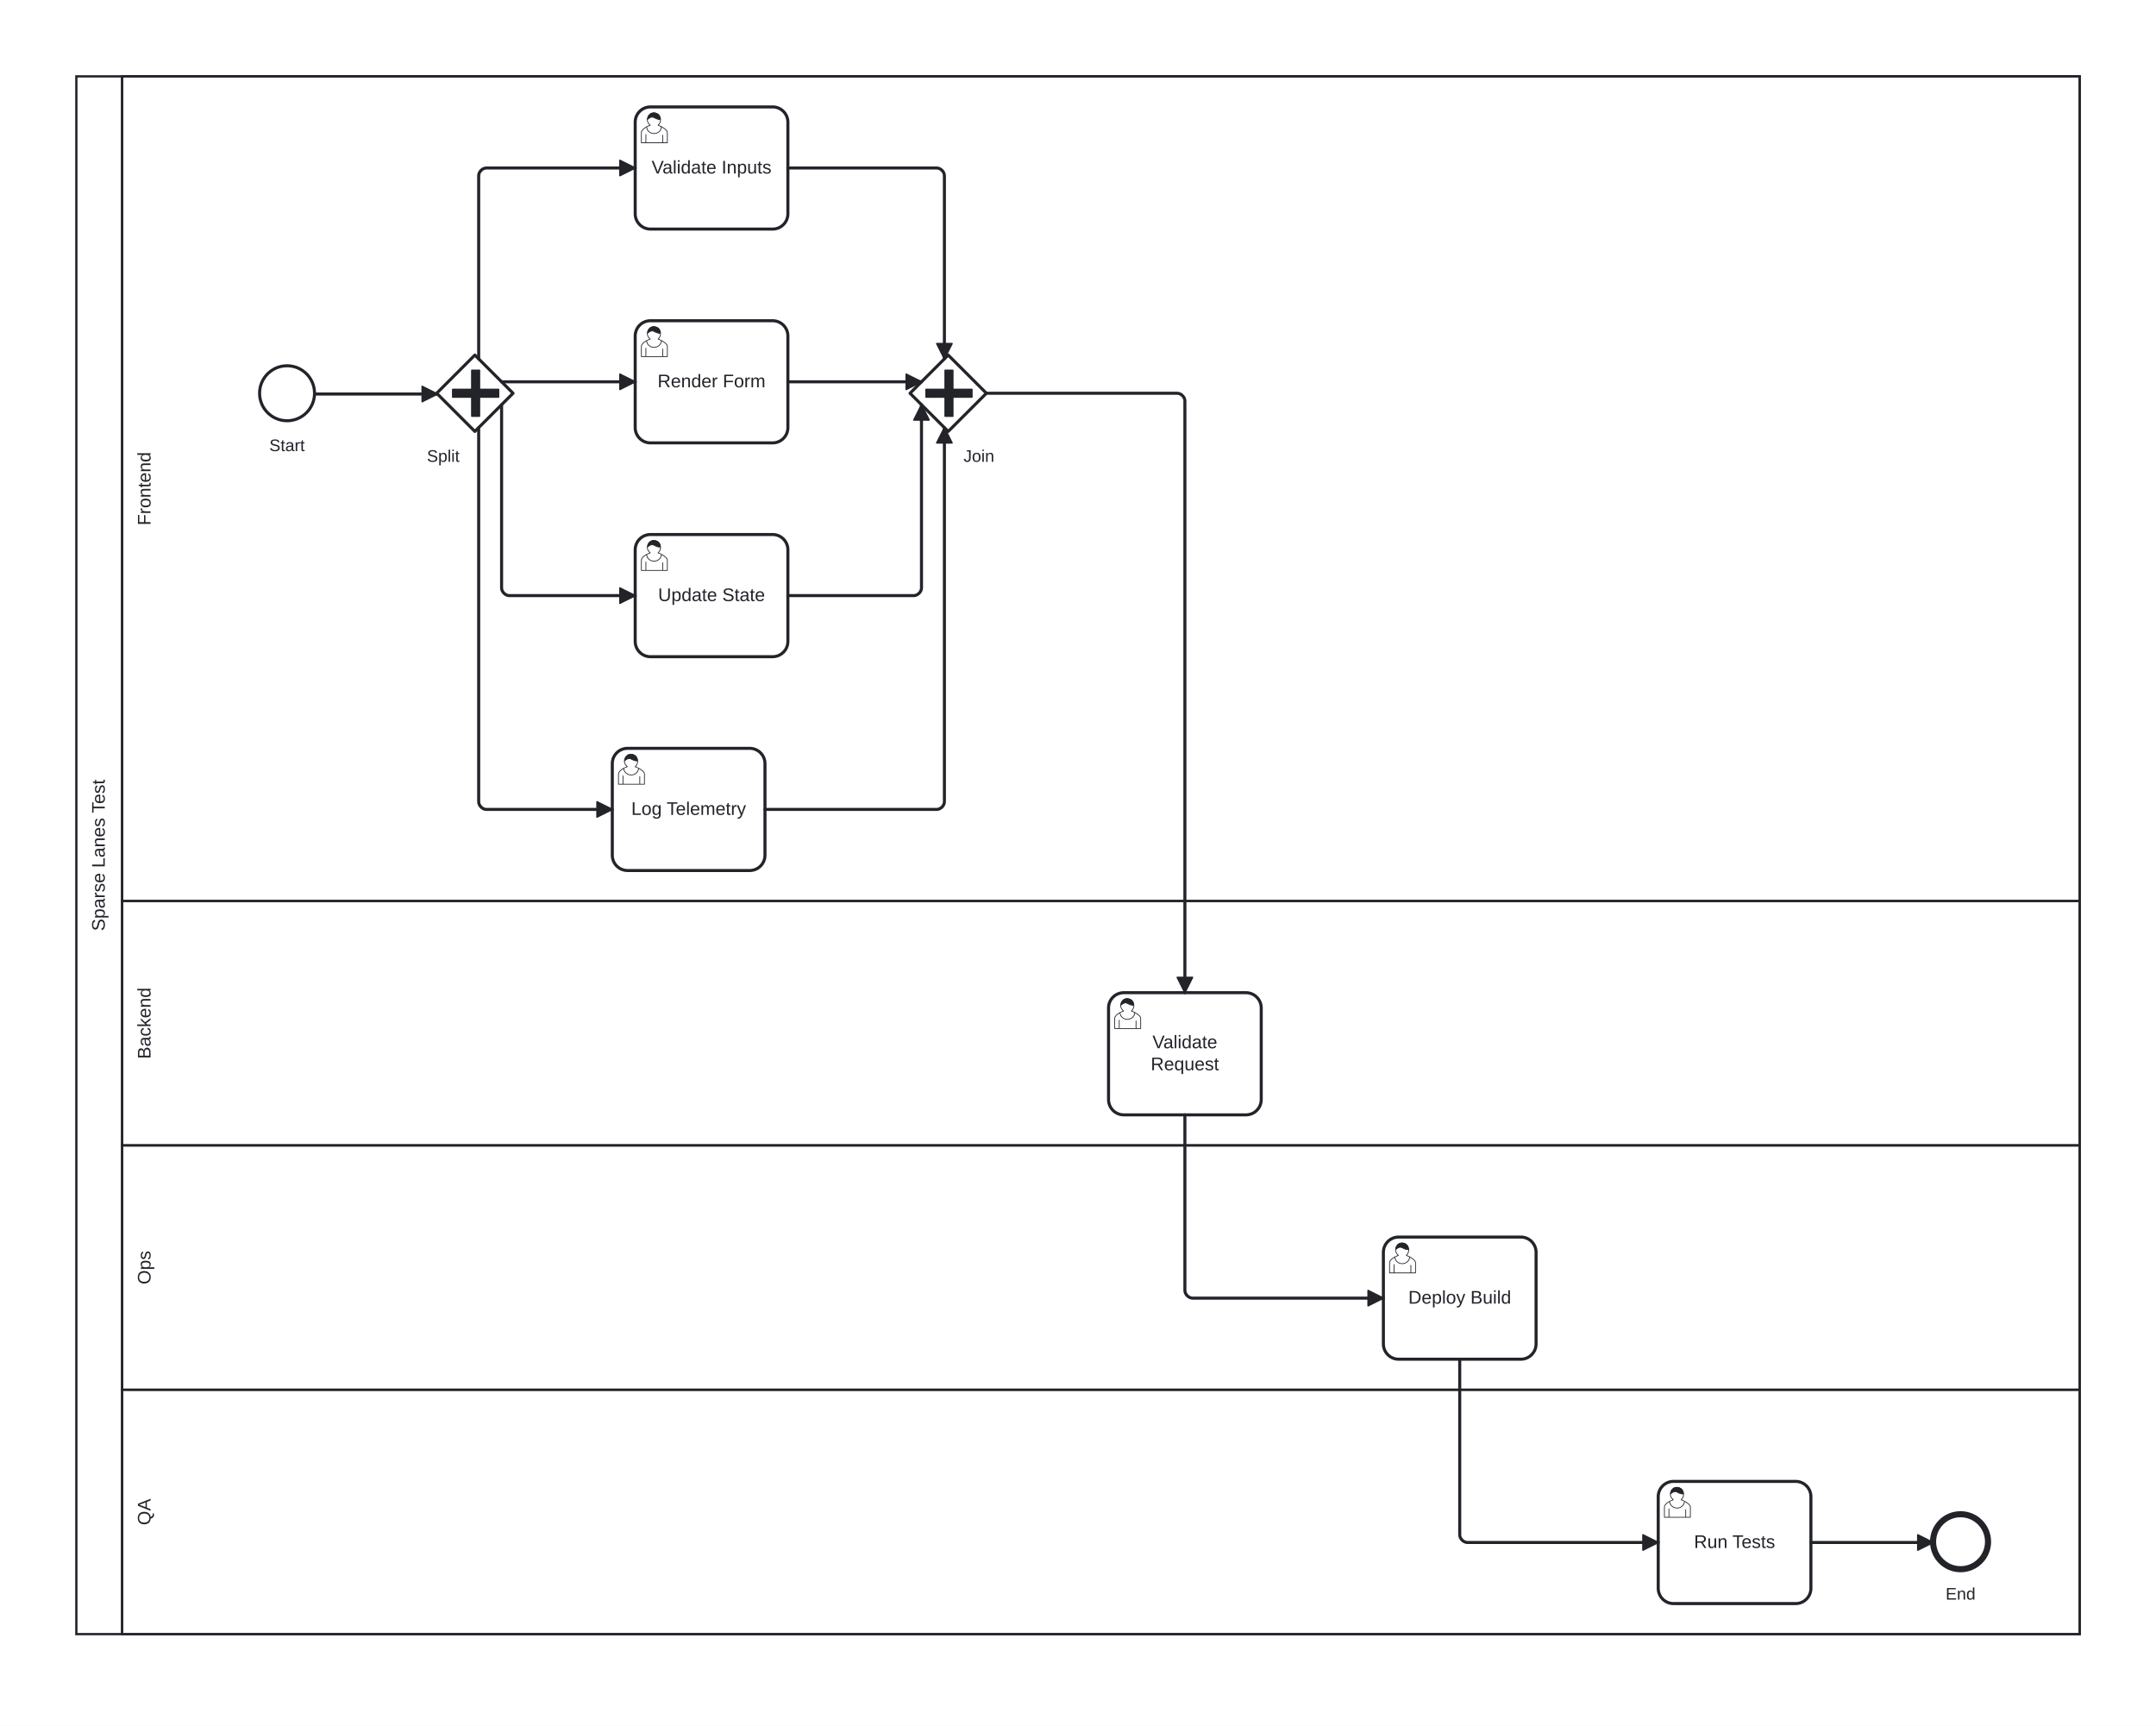
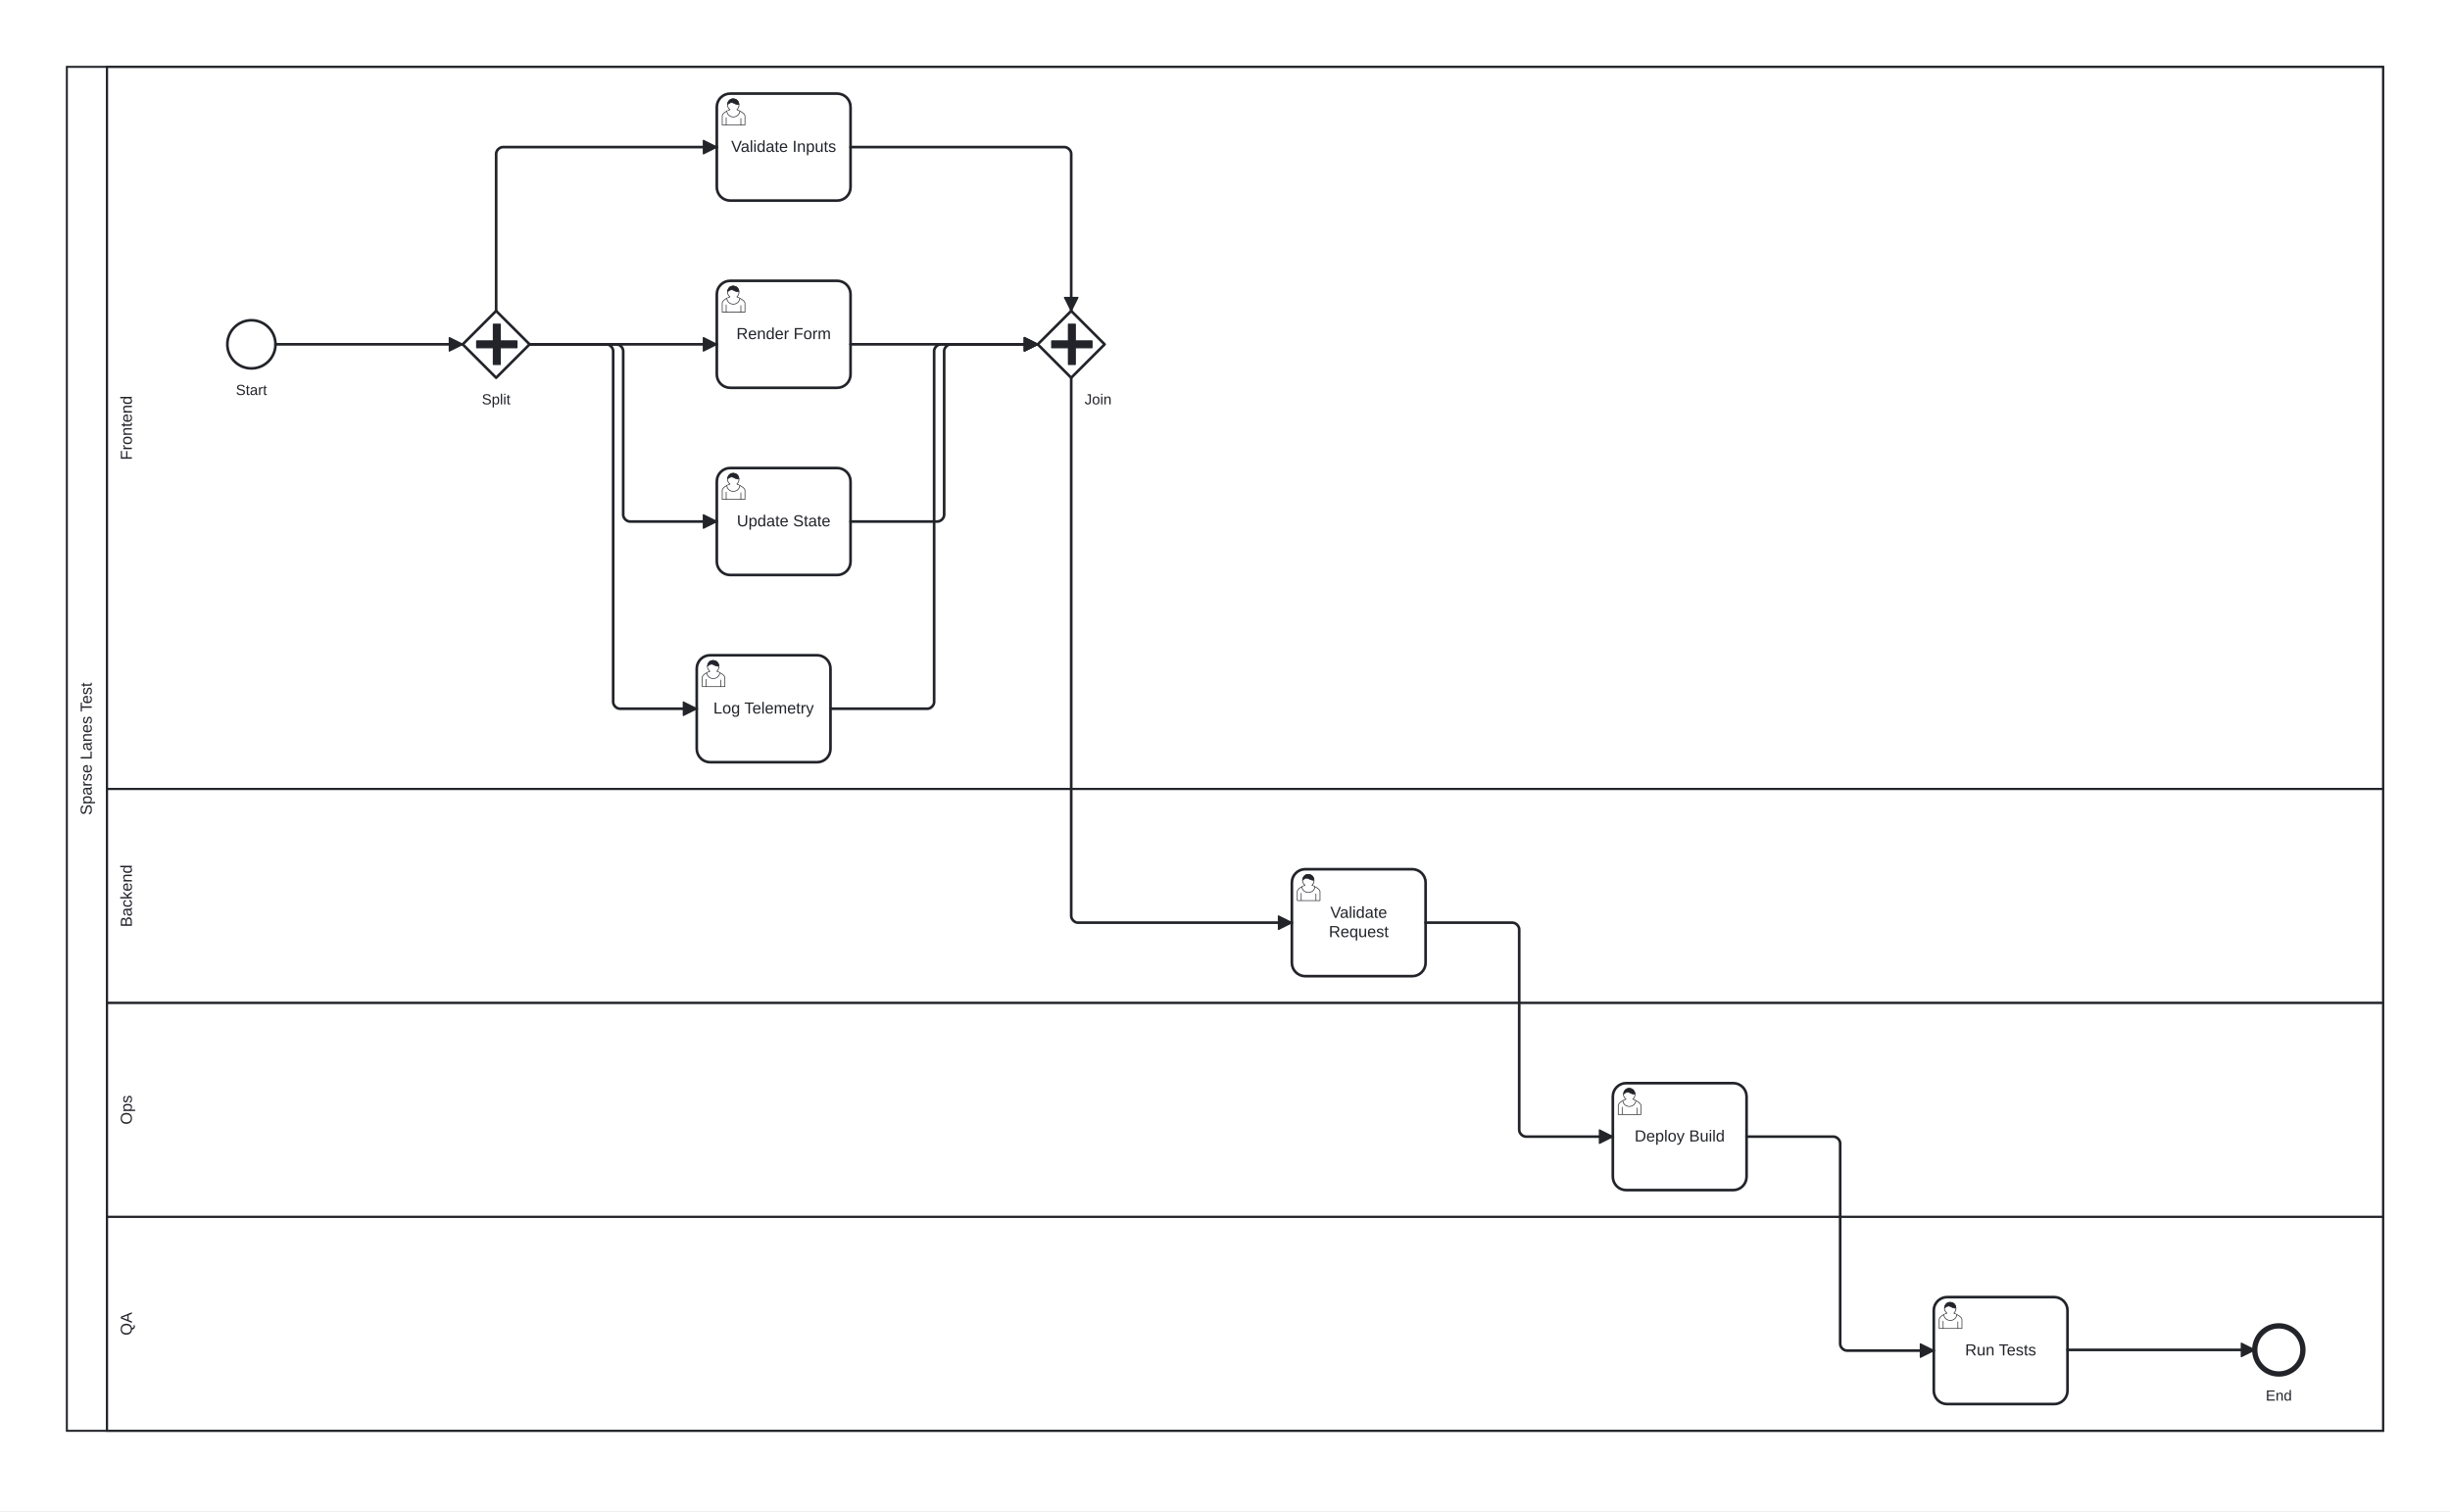
- <svg xmlns="http://www.w3.org/2000/svg" width="1412" height="1130" viewBox="0 0 1412 1130" font-family="Arial, sans-serif">
+ <svg xmlns="http://www.w3.org/2000/svg" width="1832" height="1130" viewBox="0 0 1832 1130" font-family="Arial, sans-serif">
  <defs>
    <marker id="seq-end" viewBox="0 0 20 20" refX="11" refY="10" markerWidth="10" markerHeight="10" orient="auto">
      <path d="M 1 5 L 11 10 L 1 15 Z" fill="#22242a" stroke="#22242a" stroke-width="1" stroke-linecap="round" stroke-linejoin="round" />
    </marker>
    <marker id="seq-default-src" viewBox="0 0 20 20" refX="0" refY="10" markerWidth="10" markerHeight="10" orient="auto">
      <path d="M 6 4 L 10 16" fill="none" stroke="#22242a" stroke-width="2" stroke-linecap="round" />
    </marker>
    <marker id="seq-conditional-src" viewBox="0 0 20 20" refX="-1" refY="10" markerWidth="10" markerHeight="10" orient="auto">
      <path d="M 0 10 L 8 6 L 16 10 L 8 14 Z" fill="#ffffff" stroke="#22242a" stroke-width="2" stroke-linejoin="round" />
    </marker>
    <marker id="msg-start" viewBox="0 0 20 20" refX="6" refY="6" markerWidth="20" markerHeight="20" orient="auto">
      <circle cx="6" cy="6" r="3.5" fill="#ffffff" stroke="#22242a" stroke-width="1" stroke-dasharray="10000, 1" />
    </marker>
    <marker id="msg-end" viewBox="0 0 20 20" refX="8.5" refY="5" markerWidth="20" markerHeight="20" orient="auto">
      <path d="m 1 5 l 0 -3 l 7 3 l -7 3 z" fill="#ffffff" stroke="#22242a" stroke-width="1" stroke-linecap="round" stroke-linejoin="round" stroke-dasharray="10000, 1" />
    </marker>
    <marker id="assoc-end" viewBox="0 0 20 20" refX="11" refY="10" markerWidth="10" markerHeight="10" orient="auto">
      <path d="M 1 5 L 11 10 L 1 15" fill="none" stroke="#22242a" stroke-width="1.5" stroke-linecap="round" stroke-linejoin="round" stroke-dasharray="10000, 1" />
    </marker>
  </defs>
-   <rect width="1412" height="1130" fill="#ffffff" />
-   <rect x="50" y="50" width="1312" height="1020" fill="#ffffff" fill-opacity="0.95" stroke="#22242a" stroke-width="1.5" />
+   <rect width="1832" height="1130" fill="#ffffff" />
+   <rect x="50" y="50" width="1732" height="1020" fill="#ffffff" fill-opacity="0.95" stroke="#22242a" stroke-width="1.5" />
  <path d="M 80 50 L 80 1070" stroke="#22242a" stroke-width="1.5" fill="none" />
  <text x="68.6" y="560" text-anchor="middle" font-size="12" fill="#22242a" transform="rotate(-90,68.6,560)">Sparse Lanes Test</text>
-   <rect x="80" y="50" width="1282" height="540" fill="#ffffff" fill-opacity="0.25" stroke="#22242a" stroke-width="1.5" />
+   <rect x="80" y="50" width="1702" height="540" fill="#ffffff" fill-opacity="0.25" stroke="#22242a" stroke-width="1.5" />
  <text x="98.6" y="320" text-anchor="middle" font-size="12" fill="#22242a" transform="rotate(-90,98.6,320)">Frontend</text>
-   <rect x="80" y="590" width="1282" height="160" fill="#ffffff" fill-opacity="0.25" stroke="#22242a" stroke-width="1.5" />
+   <rect x="80" y="590" width="1702" height="160" fill="#ffffff" fill-opacity="0.25" stroke="#22242a" stroke-width="1.5" />
  <text x="98.6" y="670" text-anchor="middle" font-size="12" fill="#22242a" transform="rotate(-90,98.6,670)">Backend</text>
-   <rect x="80" y="750" width="1282" height="160" fill="#ffffff" fill-opacity="0.25" stroke="#22242a" stroke-width="1.5" />
+   <rect x="80" y="750" width="1702" height="160" fill="#ffffff" fill-opacity="0.25" stroke="#22242a" stroke-width="1.5" />
  <text x="98.6" y="830" text-anchor="middle" font-size="12" fill="#22242a" transform="rotate(-90,98.6,830)">Ops</text>
-   <rect x="80" y="910" width="1282" height="160" fill="#ffffff" fill-opacity="0.25" stroke="#22242a" stroke-width="1.5" />
+   <rect x="80" y="910" width="1702" height="160" fill="#ffffff" fill-opacity="0.25" stroke="#22242a" stroke-width="1.5" />
  <text x="98.6" y="990" text-anchor="middle" font-size="12" fill="#22242a" transform="rotate(-90,98.6,990)">QA</text>
  <g data-element-id="s">
    <circle cx="188" cy="257.5" r="18" fill="#ffffff" fill-opacity="0.95" stroke="#22242a" stroke-width="2" />
    <text text-anchor="middle" font-size="11" fill="#22242a">
      <tspan x="188" y="295.4">Start</tspan>
    </text>
  </g>
  <g data-element-id="split">
-     <polygon points="311,232.5 336,257.5 311,282.5 286,257.5" fill="#ffffff" fill-opacity="0.95" stroke="#22242a" stroke-width="2" stroke-linejoin="round" />
-     <g transform="translate(286,232.5)">
+     <polygon points="371,232.5 396,257.5 371,282.5 346,257.5" fill="#ffffff" fill-opacity="0.95" stroke="#22242a" stroke-width="2" stroke-linejoin="round" />
+     <g transform="translate(346,232.5)">
      <path d="m 23,10 0,12.5 -12.5,0 0,5 12.5,0 0,12.5 5,0 0,-12.5 12.5,0 0,-5 -12.5,0 0,-12.5 -5,0 z" fill="#22242a" stroke="#22242a" stroke-width="1" stroke-linecap="round" stroke-linejoin="round" />
    </g>
    <text text-anchor="middle" font-size="11" fill="#22242a">
-       <tspan x="290.3" y="302.4">Split</tspan>
+       <tspan x="371" y="302.4">Split</tspan>
    </text>
  </g>
  <g data-element-id="a1">
-     <rect x="416" y="70" width="100" height="80" rx="10" ry="10" fill="#ffffff" fill-opacity="0.95" stroke="#22242a" stroke-width="2" />
-     <text x="466" y="113.6" text-anchor="middle" font-size="12" fill="#22242a">Validate Inputs</text>
-     <g transform="translate(416,70)">
+     <rect x="536" y="70" width="100" height="80" rx="10" ry="10" fill="#ffffff" fill-opacity="0.95" stroke="#22242a" stroke-width="2" />
+     <text x="586" y="113.6" text-anchor="middle" font-size="12" fill="#22242a">Validate Inputs</text>
+     <g transform="translate(536,70)">
      <path d="m 15,12 c 0.909,-0.845 1.594,-2.049 1.594,-3.385 0,-2.554 -1.805,-4.622 -4.357,-4.622 -2.552,0 -4.288,2.068 -4.288,4.622 0,1.348 0.974,2.562 1.896,3.405 -0.529,0.187 -5.669,2.097 -5.794,4.756 v 6.718 h 17 v -6.718 c 0,-2.298 -5.528,-4.595 -6.051,-4.776 zm -8,6 l 0,5.5 m 11,0 l 0,-5" fill="#ffffff" stroke="#22242a" stroke-width="0.5" stroke-linecap="round" stroke-linejoin="round" />
      <path d="m 15,12 m 2.162,1.009 c 0,2.447 -2.158,4.431 -4.821,4.431 -2.665,0 -4.822,-1.981 -4.822,-4.431 " fill="#ffffff" stroke="#22242a" stroke-width="0.5" stroke-linecap="round" stroke-linejoin="round" />
      <path d="m 15,12 m -6.9,-3.80 c 0,0 2.251,-2.358 4.274,-1.177 2.024,1.181 4.221,1.537 4.124,0.965 -0.098,-0.57 -0.117,-3.791 -4.191,-4.136 -3.575,0.001 -4.208,3.367 -4.207,4.348 z" fill="#22242a" stroke="#22242a" stroke-width="0.5" stroke-linecap="round" stroke-linejoin="round" />
    </g>
  </g>
  <g data-element-id="a2">
-     <rect x="416" y="210" width="100" height="80" rx="10" ry="10" fill="#ffffff" fill-opacity="0.95" stroke="#22242a" stroke-width="2" />
-     <text x="466" y="253.6" text-anchor="middle" font-size="12" fill="#22242a">Render Form</text>
-     <g transform="translate(416,210)">
+     <rect x="536" y="210" width="100" height="80" rx="10" ry="10" fill="#ffffff" fill-opacity="0.95" stroke="#22242a" stroke-width="2" />
+     <text x="586" y="253.6" text-anchor="middle" font-size="12" fill="#22242a">Render Form</text>
+     <g transform="translate(536,210)">
      <path d="m 15,12 c 0.909,-0.845 1.594,-2.049 1.594,-3.385 0,-2.554 -1.805,-4.622 -4.357,-4.622 -2.552,0 -4.288,2.068 -4.288,4.622 0,1.348 0.974,2.562 1.896,3.405 -0.529,0.187 -5.669,2.097 -5.794,4.756 v 6.718 h 17 v -6.718 c 0,-2.298 -5.528,-4.595 -6.051,-4.776 zm -8,6 l 0,5.5 m 11,0 l 0,-5" fill="#ffffff" stroke="#22242a" stroke-width="0.5" stroke-linecap="round" stroke-linejoin="round" />
      <path d="m 15,12 m 2.162,1.009 c 0,2.447 -2.158,4.431 -4.821,4.431 -2.665,0 -4.822,-1.981 -4.822,-4.431 " fill="#ffffff" stroke="#22242a" stroke-width="0.5" stroke-linecap="round" stroke-linejoin="round" />
      <path d="m 15,12 m -6.9,-3.80 c 0,0 2.251,-2.358 4.274,-1.177 2.024,1.181 4.221,1.537 4.124,0.965 -0.098,-0.57 -0.117,-3.791 -4.191,-4.136 -3.575,0.001 -4.208,3.367 -4.207,4.348 z" fill="#22242a" stroke="#22242a" stroke-width="0.5" stroke-linecap="round" stroke-linejoin="round" />
    </g>
  </g>
  <g data-element-id="a3">
-     <rect x="416" y="350" width="100" height="80" rx="10" ry="10" fill="#ffffff" fill-opacity="0.95" stroke="#22242a" stroke-width="2" />
-     <text x="466" y="393.6" text-anchor="middle" font-size="12" fill="#22242a">Update State</text>
-     <g transform="translate(416,350)">
+     <rect x="536" y="350" width="100" height="80" rx="10" ry="10" fill="#ffffff" fill-opacity="0.95" stroke="#22242a" stroke-width="2" />
+     <text x="586" y="393.6" text-anchor="middle" font-size="12" fill="#22242a">Update State</text>
+     <g transform="translate(536,350)">
      <path d="m 15,12 c 0.909,-0.845 1.594,-2.049 1.594,-3.385 0,-2.554 -1.805,-4.622 -4.357,-4.622 -2.552,0 -4.288,2.068 -4.288,4.622 0,1.348 0.974,2.562 1.896,3.405 -0.529,0.187 -5.669,2.097 -5.794,4.756 v 6.718 h 17 v -6.718 c 0,-2.298 -5.528,-4.595 -6.051,-4.776 zm -8,6 l 0,5.5 m 11,0 l 0,-5" fill="#ffffff" stroke="#22242a" stroke-width="0.5" stroke-linecap="round" stroke-linejoin="round" />
      <path d="m 15,12 m 2.162,1.009 c 0,2.447 -2.158,4.431 -4.821,4.431 -2.665,0 -4.822,-1.981 -4.822,-4.431 " fill="#ffffff" stroke="#22242a" stroke-width="0.5" stroke-linecap="round" stroke-linejoin="round" />
      <path d="m 15,12 m -6.9,-3.80 c 0,0 2.251,-2.358 4.274,-1.177 2.024,1.181 4.221,1.537 4.124,0.965 -0.098,-0.57 -0.117,-3.791 -4.191,-4.136 -3.575,0.001 -4.208,3.367 -4.207,4.348 z" fill="#22242a" stroke="#22242a" stroke-width="0.5" stroke-linecap="round" stroke-linejoin="round" />
    </g>
  </g>
  <g data-element-id="a4">
-     <rect x="401" y="490" width="100" height="80" rx="10" ry="10" fill="#ffffff" fill-opacity="0.95" stroke="#22242a" stroke-width="2" />
-     <text x="451" y="533.6" text-anchor="middle" font-size="12" fill="#22242a">Log Telemetry</text>
-     <g transform="translate(401,490)">
+     <rect x="521" y="490" width="100" height="80" rx="10" ry="10" fill="#ffffff" fill-opacity="0.95" stroke="#22242a" stroke-width="2" />
+     <text x="571" y="533.6" text-anchor="middle" font-size="12" fill="#22242a">Log Telemetry</text>
+     <g transform="translate(521,490)">
      <path d="m 15,12 c 0.909,-0.845 1.594,-2.049 1.594,-3.385 0,-2.554 -1.805,-4.622 -4.357,-4.622 -2.552,0 -4.288,2.068 -4.288,4.622 0,1.348 0.974,2.562 1.896,3.405 -0.529,0.187 -5.669,2.097 -5.794,4.756 v 6.718 h 17 v -6.718 c 0,-2.298 -5.528,-4.595 -6.051,-4.776 zm -8,6 l 0,5.5 m 11,0 l 0,-5" fill="#ffffff" stroke="#22242a" stroke-width="0.5" stroke-linecap="round" stroke-linejoin="round" />
      <path d="m 15,12 m 2.162,1.009 c 0,2.447 -2.158,4.431 -4.821,4.431 -2.665,0 -4.822,-1.981 -4.822,-4.431 " fill="#ffffff" stroke="#22242a" stroke-width="0.5" stroke-linecap="round" stroke-linejoin="round" />
      <path d="m 15,12 m -6.9,-3.80 c 0,0 2.251,-2.358 4.274,-1.177 2.024,1.181 4.221,1.537 4.124,0.965 -0.098,-0.57 -0.117,-3.791 -4.191,-4.136 -3.575,0.001 -4.208,3.367 -4.207,4.348 z" fill="#22242a" stroke="#22242a" stroke-width="0.5" stroke-linecap="round" stroke-linejoin="round" />
    </g>
  </g>
  <g data-element-id="join">
-     <polygon points="621,232.5 646,257.5 621,282.5 596,257.5" fill="#ffffff" fill-opacity="0.95" stroke="#22242a" stroke-width="2" stroke-linejoin="round" />
-     <g transform="translate(596,232.5)">
+     <polygon points="801,232.5 826,257.5 801,282.5 776,257.5" fill="#ffffff" fill-opacity="0.95" stroke="#22242a" stroke-width="2" stroke-linejoin="round" />
+     <g transform="translate(776,232.5)">
      <path d="m 23,10 0,12.5 -12.5,0 0,5 12.5,0 0,12.5 5,0 0,-12.5 12.5,0 0,-5 -12.5,0 0,-12.5 -5,0 z" fill="#22242a" stroke="#22242a" stroke-width="1" stroke-linecap="round" stroke-linejoin="round" />
    </g>
    <text text-anchor="middle" font-size="11" fill="#22242a">
-       <tspan x="641.1" y="302.4">Join</tspan>
+       <tspan x="821.1" y="302.4">Join</tspan>
    </text>
  </g>
  <g data-element-id="b1">
-     <rect x="726" y="650" width="100" height="80" rx="10" ry="10" fill="#ffffff" fill-opacity="0.95" stroke="#22242a" stroke-width="2" />
-     <text x="776" y="686.4" text-anchor="middle" font-size="12" fill="#22242a">Validate</text>
-     <text x="776" y="700.8" text-anchor="middle" font-size="12" fill="#22242a">Request</text>
-     <g transform="translate(726,650)">
+     <rect x="966" y="650" width="100" height="80" rx="10" ry="10" fill="#ffffff" fill-opacity="0.95" stroke="#22242a" stroke-width="2" />
+     <text x="1016" y="686.4" text-anchor="middle" font-size="12" fill="#22242a">Validate</text>
+     <text x="1016" y="700.8" text-anchor="middle" font-size="12" fill="#22242a">Request</text>
+     <g transform="translate(966,650)">
      <path d="m 15,12 c 0.909,-0.845 1.594,-2.049 1.594,-3.385 0,-2.554 -1.805,-4.622 -4.357,-4.622 -2.552,0 -4.288,2.068 -4.288,4.622 0,1.348 0.974,2.562 1.896,3.405 -0.529,0.187 -5.669,2.097 -5.794,4.756 v 6.718 h 17 v -6.718 c 0,-2.298 -5.528,-4.595 -6.051,-4.776 zm -8,6 l 0,5.5 m 11,0 l 0,-5" fill="#ffffff" stroke="#22242a" stroke-width="0.5" stroke-linecap="round" stroke-linejoin="round" />
      <path d="m 15,12 m 2.162,1.009 c 0,2.447 -2.158,4.431 -4.821,4.431 -2.665,0 -4.822,-1.981 -4.822,-4.431 " fill="#ffffff" stroke="#22242a" stroke-width="0.5" stroke-linecap="round" stroke-linejoin="round" />
      <path d="m 15,12 m -6.9,-3.80 c 0,0 2.251,-2.358 4.274,-1.177 2.024,1.181 4.221,1.537 4.124,0.965 -0.098,-0.57 -0.117,-3.791 -4.191,-4.136 -3.575,0.001 -4.208,3.367 -4.207,4.348 z" fill="#22242a" stroke="#22242a" stroke-width="0.5" stroke-linecap="round" stroke-linejoin="round" />
    </g>
  </g>
  <g data-element-id="c1">
-     <rect x="906" y="810" width="100" height="80" rx="10" ry="10" fill="#ffffff" fill-opacity="0.95" stroke="#22242a" stroke-width="2" />
-     <text x="956" y="853.6" text-anchor="middle" font-size="12" fill="#22242a">Deploy Build</text>
-     <g transform="translate(906,810)">
+     <rect x="1206" y="810" width="100" height="80" rx="10" ry="10" fill="#ffffff" fill-opacity="0.95" stroke="#22242a" stroke-width="2" />
+     <text x="1256" y="853.6" text-anchor="middle" font-size="12" fill="#22242a">Deploy Build</text>
+     <g transform="translate(1206,810)">
      <path d="m 15,12 c 0.909,-0.845 1.594,-2.049 1.594,-3.385 0,-2.554 -1.805,-4.622 -4.357,-4.622 -2.552,0 -4.288,2.068 -4.288,4.622 0,1.348 0.974,2.562 1.896,3.405 -0.529,0.187 -5.669,2.097 -5.794,4.756 v 6.718 h 17 v -6.718 c 0,-2.298 -5.528,-4.595 -6.051,-4.776 zm -8,6 l 0,5.5 m 11,0 l 0,-5" fill="#ffffff" stroke="#22242a" stroke-width="0.5" stroke-linecap="round" stroke-linejoin="round" />
      <path d="m 15,12 m 2.162,1.009 c 0,2.447 -2.158,4.431 -4.821,4.431 -2.665,0 -4.822,-1.981 -4.822,-4.431 " fill="#ffffff" stroke="#22242a" stroke-width="0.5" stroke-linecap="round" stroke-linejoin="round" />
      <path d="m 15,12 m -6.9,-3.80 c 0,0 2.251,-2.358 4.274,-1.177 2.024,1.181 4.221,1.537 4.124,0.965 -0.098,-0.57 -0.117,-3.791 -4.191,-4.136 -3.575,0.001 -4.208,3.367 -4.207,4.348 z" fill="#22242a" stroke="#22242a" stroke-width="0.5" stroke-linecap="round" stroke-linejoin="round" />
    </g>
  </g>
  <g data-element-id="d1">
-     <rect x="1086" y="970" width="100" height="80" rx="10" ry="10" fill="#ffffff" fill-opacity="0.95" stroke="#22242a" stroke-width="2" />
-     <text x="1136" y="1013.6" text-anchor="middle" font-size="12" fill="#22242a">Run Tests</text>
-     <g transform="translate(1086,970)">
+     <rect x="1446" y="970" width="100" height="80" rx="10" ry="10" fill="#ffffff" fill-opacity="0.95" stroke="#22242a" stroke-width="2" />
+     <text x="1496" y="1013.6" text-anchor="middle" font-size="12" fill="#22242a">Run Tests</text>
+     <g transform="translate(1446,970)">
      <path d="m 15,12 c 0.909,-0.845 1.594,-2.049 1.594,-3.385 0,-2.554 -1.805,-4.622 -4.357,-4.622 -2.552,0 -4.288,2.068 -4.288,4.622 0,1.348 0.974,2.562 1.896,3.405 -0.529,0.187 -5.669,2.097 -5.794,4.756 v 6.718 h 17 v -6.718 c 0,-2.298 -5.528,-4.595 -6.051,-4.776 zm -8,6 l 0,5.5 m 11,0 l 0,-5" fill="#ffffff" stroke="#22242a" stroke-width="0.5" stroke-linecap="round" stroke-linejoin="round" />
      <path d="m 15,12 m 2.162,1.009 c 0,2.447 -2.158,4.431 -4.821,4.431 -2.665,0 -4.822,-1.981 -4.822,-4.431 " fill="#ffffff" stroke="#22242a" stroke-width="0.5" stroke-linecap="round" stroke-linejoin="round" />
      <path d="m 15,12 m -6.9,-3.80 c 0,0 2.251,-2.358 4.274,-1.177 2.024,1.181 4.221,1.537 4.124,0.965 -0.098,-0.57 -0.117,-3.791 -4.191,-4.136 -3.575,0.001 -4.208,3.367 -4.207,4.348 z" fill="#22242a" stroke="#22242a" stroke-width="0.5" stroke-linecap="round" stroke-linejoin="round" />
    </g>
  </g>
  <g data-element-id="e">
-     <circle cx="1284" cy="1009.5" r="18" fill="#ffffff" fill-opacity="0.95" stroke="#22242a" stroke-width="4" />
+     <circle cx="1704" cy="1009.5" r="18" fill="#ffffff" fill-opacity="0.95" stroke="#22242a" stroke-width="4" />
    <text text-anchor="middle" font-size="11" fill="#22242a">
-       <tspan x="1284" y="1047.4">End</tspan>
+       <tspan x="1704" y="1047.4">End</tspan>
    </text>
  </g>
-   <path data-element-id="f0" data-waypoints="206,258 286.5,258" d="M 206 258 L 286.5 258" stroke="#22242a" stroke-width="2" fill="none" stroke-linecap="round" stroke-linejoin="round" marker-end="url(#seq-end)" />
-   <path data-element-id="f1a" data-waypoints="313.5,235 313.5,110 416,110" d="M 313.5 235 L 313.5 115 C 313.5 112.5 316 110 318.5 110 L 416 110" stroke="#22242a" stroke-width="2" fill="none" stroke-linecap="round" stroke-linejoin="round" marker-end="url(#seq-end)" />
-   <path data-element-id="f1b" data-waypoints="328.5,250 416,250" d="M 328.5 250 L 416 250" stroke="#22242a" stroke-width="2" fill="none" stroke-linecap="round" stroke-linejoin="round" marker-end="url(#seq-end)" />
-   <path data-element-id="f1c" data-waypoints="328.5,265 328.5,390 416,390" d="M 328.5 265 L 328.5 385 C 328.5 387.5 331 390 333.5 390 L 416 390" stroke="#22242a" stroke-width="2" fill="none" stroke-linecap="round" stroke-linejoin="round" marker-end="url(#seq-end)" />
-   <path data-element-id="f1d" data-waypoints="313.5,280 313.5,530 401,530" d="M 313.5 280 L 313.5 525 C 313.5 527.5 316 530 318.5 530 L 401 530" stroke="#22242a" stroke-width="2" fill="none" stroke-linecap="round" stroke-linejoin="round" marker-end="url(#seq-end)" />
-   <path data-element-id="f2a" data-waypoints="516,110 618.5,110 618.5,235" d="M 516 110 L 613.5 110 C 616 110 618.5 112.5 618.5 115 L 618.5 235" stroke="#22242a" stroke-width="2" fill="none" stroke-linecap="round" stroke-linejoin="round" marker-end="url(#seq-end)" />
-   <path data-element-id="f2b" data-waypoints="516,250 603.5,250" d="M 516 250 L 603.5 250" stroke="#22242a" stroke-width="2" fill="none" stroke-linecap="round" stroke-linejoin="round" marker-end="url(#seq-end)" />
-   <path data-element-id="f2c" data-waypoints="516,390 603.5,390 603.5,265" d="M 516 390 L 598.5 390 C 601 390 603.5 387.5 603.5 385 L 603.5 265" stroke="#22242a" stroke-width="2" fill="none" stroke-linecap="round" stroke-linejoin="round" marker-end="url(#seq-end)" />
-   <path data-element-id="f2d" data-waypoints="501,530 618.5,530 618.5,280" d="M 501 530 L 613.5 530 C 616 530 618.5 527.5 618.5 525 L 618.5 280" stroke="#22242a" stroke-width="2" fill="none" stroke-linecap="round" stroke-linejoin="round" marker-end="url(#seq-end)" />
-   <path data-element-id="f3" data-waypoints="646,257.5 776,257.5 776,650" d="M 646 257.5 L 771 257.5 C 773.5 257.5 776 260 776 262.5 L 776 650" stroke="#22242a" stroke-width="2" fill="none" stroke-linecap="round" stroke-linejoin="round" marker-end="url(#seq-end)" />
-   <path data-element-id="f4" data-waypoints="776,730 776,850 906,850" d="M 776 730 L 776 845 C 776 847.5 778.5 850 781 850 L 906 850" stroke="#22242a" stroke-width="2" fill="none" stroke-linecap="round" stroke-linejoin="round" marker-end="url(#seq-end)" />
-   <path data-element-id="f5" data-waypoints="956,890 956,1010 1086,1010" d="M 956 890 L 956 1005 C 956 1007.5 958.5 1010 961 1010 L 1086 1010" stroke="#22242a" stroke-width="2" fill="none" stroke-linecap="round" stroke-linejoin="round" marker-end="url(#seq-end)" />
-   <path data-element-id="f6" data-waypoints="1186,1010 1266,1010" d="M 1186 1010 L 1266 1010" stroke="#22242a" stroke-width="2" fill="none" stroke-linecap="round" stroke-linejoin="round" marker-end="url(#seq-end)" />
+   <path data-element-id="f0" data-waypoints="206,257.5 346,257.5" d="M 206 257.5 L 346 257.5" stroke="#22242a" stroke-width="2" fill="none" stroke-linecap="round" stroke-linejoin="round" marker-end="url(#seq-end)" />
+   <path data-element-id="f1a" data-waypoints="371,232.5 371,110 536,110" d="M 371 232.5 L 371 115 C 371 112.5 373.5 110 376 110 L 536 110" stroke="#22242a" stroke-width="2" fill="none" stroke-linecap="round" stroke-linejoin="round" marker-end="url(#seq-end)" />
+   <path data-element-id="f1b" data-waypoints="396,257.5 536,257.5" d="M 396 257.5 L 536 257.5" stroke="#22242a" stroke-width="2" fill="none" stroke-linecap="round" stroke-linejoin="round" marker-end="url(#seq-end)" />
+   <path data-element-id="f1c" data-waypoints="396,257.5 466,257.5 466,390 536,390" d="M 396 257.5 L 461 257.5 C 463.5 257.5 466 260 466 262.5 L 466 385 C 466 387.5 468.5 390 471 390 L 536 390" stroke="#22242a" stroke-width="2" fill="none" stroke-linecap="round" stroke-linejoin="round" marker-end="url(#seq-end)" />
+   <path data-element-id="f1d" data-waypoints="396,257.5 458.5,257.5 458.5,530 521,530" d="M 396 257.5 L 453.5 257.5 C 456 257.5 458.5 260 458.5 262.5 L 458.5 525 C 458.5 527.5 461 530 463.5 530 L 521 530" stroke="#22242a" stroke-width="2" fill="none" stroke-linecap="round" stroke-linejoin="round" marker-end="url(#seq-end)" />
+   <path data-element-id="f2a" data-waypoints="636,110 801,110 801,232.5" d="M 636 110 L 796 110 C 798.5 110 801 112.5 801 115 L 801 232.5" stroke="#22242a" stroke-width="2" fill="none" stroke-linecap="round" stroke-linejoin="round" marker-end="url(#seq-end)" />
+   <path data-element-id="f2b" data-waypoints="636,257.5 776,257.5" d="M 636 257.5 L 776 257.5" stroke="#22242a" stroke-width="2" fill="none" stroke-linecap="round" stroke-linejoin="round" marker-end="url(#seq-end)" />
+   <path data-element-id="f2c" data-waypoints="636,390 706,390 706,257.5 776,257.5" d="M 636 390 L 701 390 C 703.5 390 706 387.5 706 385 L 706 262.5 C 706 260 708.5 257.5 711 257.5 L 776 257.5" stroke="#22242a" stroke-width="2" fill="none" stroke-linecap="round" stroke-linejoin="round" marker-end="url(#seq-end)" />
+   <path data-element-id="f2d" data-waypoints="621,530 698.5,530 698.5,257.5 776,257.5" d="M 621 530 L 693.5 530 C 696 530 698.5 527.5 698.5 525 L 698.5 262.5 C 698.5 260 701 257.5 703.5 257.5 L 776 257.5" stroke="#22242a" stroke-width="2" fill="none" stroke-linecap="round" stroke-linejoin="round" marker-end="url(#seq-end)" />
+   <path data-element-id="f3" data-waypoints="801,282.5 801,690 966,690" d="M 801 282.5 L 801 685 C 801 687.5 803.5 690 806 690 L 966 690" stroke="#22242a" stroke-width="2" fill="none" stroke-linecap="round" stroke-linejoin="round" marker-end="url(#seq-end)" />
+   <path data-element-id="f4" data-waypoints="1066,690 1136,690 1136,850 1206,850" d="M 1066 690 L 1131 690 C 1133.5 690 1136 692.5 1136 695 L 1136 845 C 1136 847.5 1138.5 850 1141 850 L 1206 850" stroke="#22242a" stroke-width="2" fill="none" stroke-linecap="round" stroke-linejoin="round" marker-end="url(#seq-end)" />
+   <path data-element-id="f5" data-waypoints="1306,850 1376,850 1376,1010 1446,1010" d="M 1306 850 L 1371 850 C 1373.5 850 1376 852.5 1376 855 L 1376 1005 C 1376 1007.5 1378.5 1010 1381 1010 L 1446 1010" stroke="#22242a" stroke-width="2" fill="none" stroke-linecap="round" stroke-linejoin="round" marker-end="url(#seq-end)" />
+   <path data-element-id="f6" data-waypoints="1546,1009.5 1686,1009.5" d="M 1546 1009.5 L 1686 1009.5" stroke="#22242a" stroke-width="2" fill="none" stroke-linecap="round" stroke-linejoin="round" marker-end="url(#seq-end)" />
</svg>
